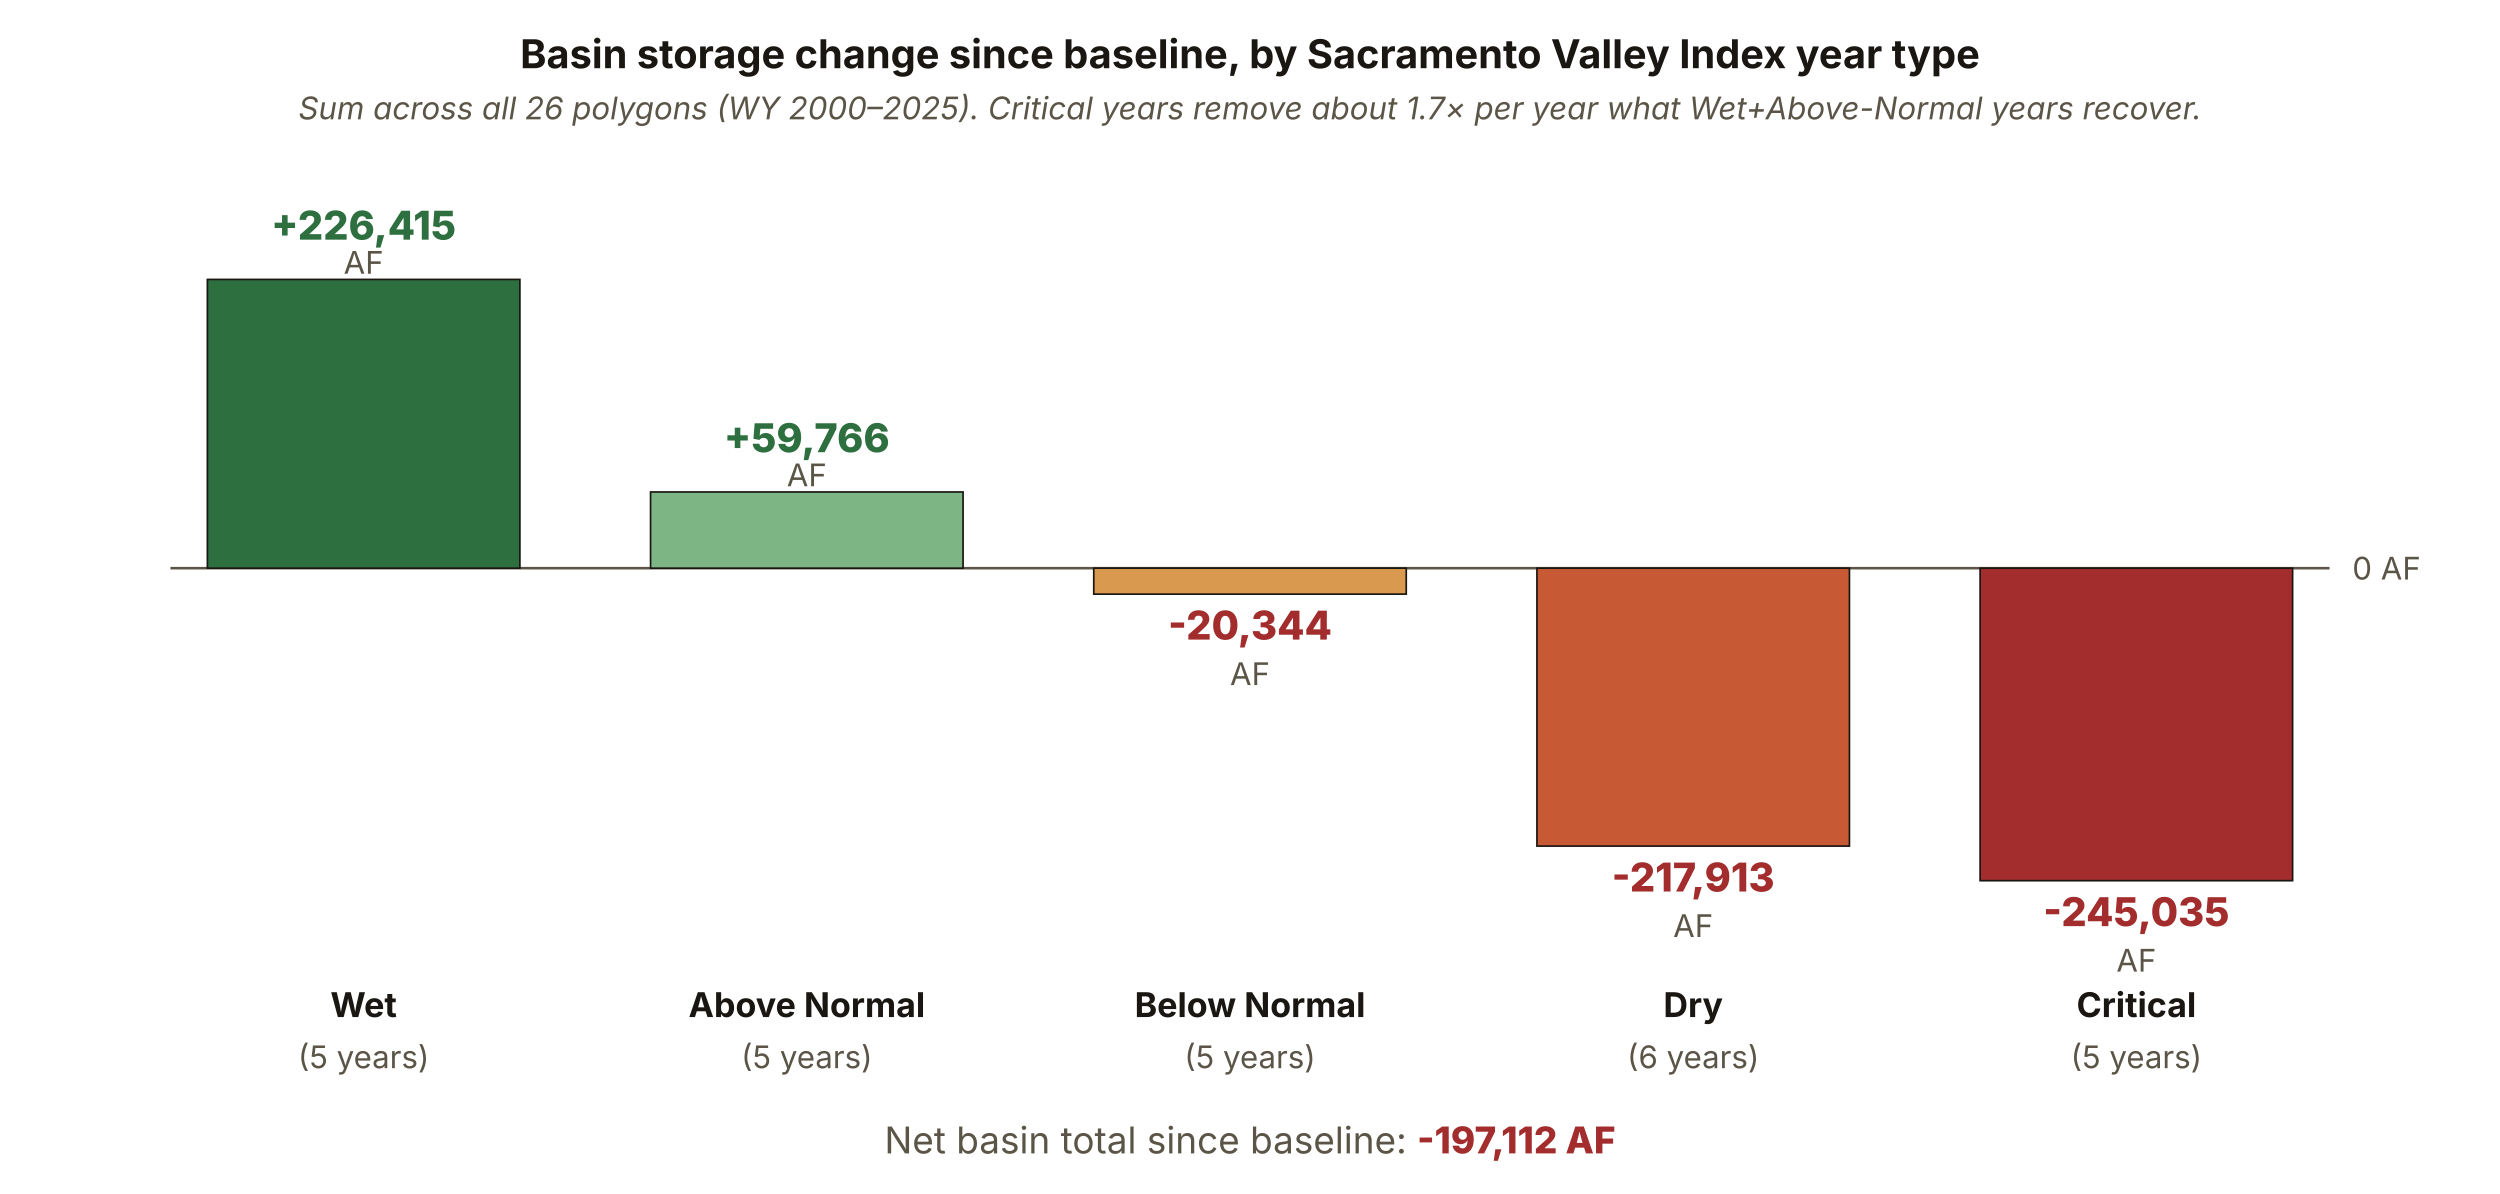
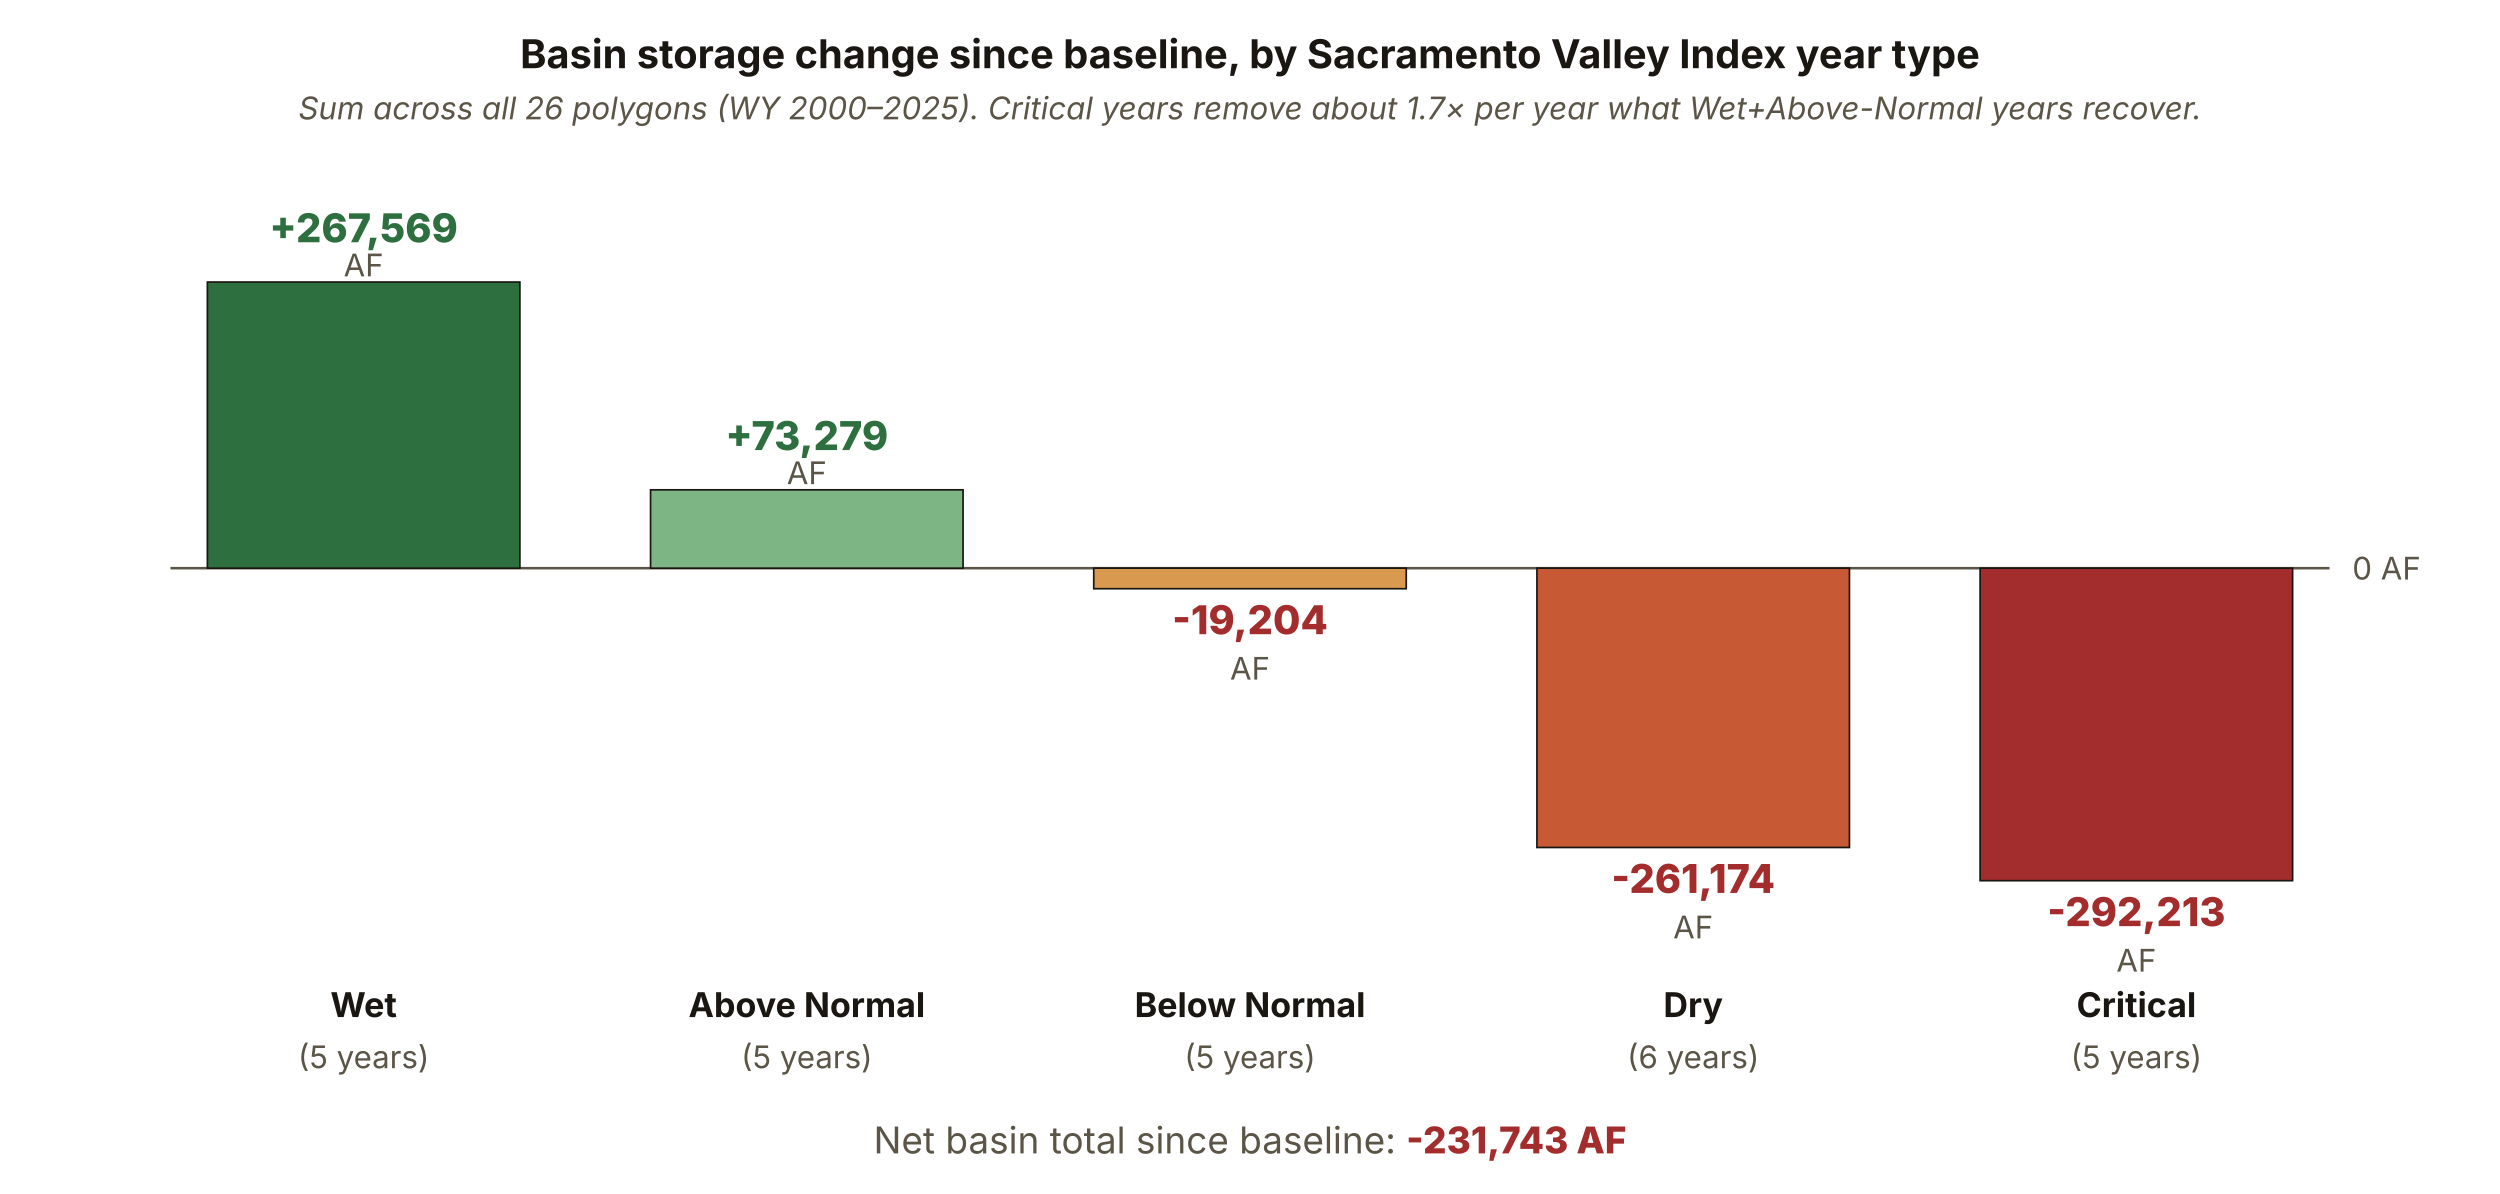
<svg xmlns="http://www.w3.org/2000/svg" viewBox="0 0 880 420" style="background:#fafaf7;font-family:'Inter',ui-sans-serif,system-ui;width:100%;height:auto;display:block;">
  <text x="440.0" y="24" text-anchor="middle" font-size="14" font-weight="700" fill="#1a1612">Basin storage change since baseline, by Sacramento Valley Index year type</text>
  <text x="440.0" y="42" text-anchor="middle" font-size="11" fill="#5b5547" font-style="italic">Sum across all 26 polygons (WY 2000–2025). Critical years remove about 1.7× per year what Wet+Above-Normal years recover.</text>
  <line x1="60" y1="200" x2="820" y2="200" stroke="#5b5547" stroke-width="0.9" />
  <text x="828" y="204" font-size="11" fill="#5b5547">0 AF</text>
-   <rect x="73.0" y="98.359" width="110" height="101.641" fill="#2e6f3f" stroke="#1a1612" stroke-width="0.6" />
-   <text x="128.0" y="84.359" text-anchor="middle" font-size="14" font-weight="800" fill="#2e6f3f">+226,415</text>
-   <text x="128.0" y="96.359" text-anchor="middle" font-size="11" fill="#5b5547">AF</text>
+   <rect x="73.0" y="99.277" width="110" height="100.723" fill="#2e6f3f" stroke="#1a1612" stroke-width="0.6" />
+   <text x="128.0" y="85.277" text-anchor="middle" font-size="14" font-weight="800" fill="#2e6f3f">+267,569</text>
+   <text x="128.0" y="97.277" text-anchor="middle" font-size="11" fill="#5b5547">AF</text>
  <text x="128.0" y="358" text-anchor="middle" font-size="12" font-weight="700" fill="#1a1612">Wet</text>
  <text x="128.0" y="376" text-anchor="middle" font-size="11" fill="#5b5547">(5 years)</text>
-   <rect x="229.0" y="173.17" width="110" height="26.83" fill="#7eb585" stroke="#1a1612" stroke-width="0.6" />
-   <text x="284.0" y="159.17" text-anchor="middle" font-size="14" font-weight="800" fill="#2e6f3f">+59,766</text>
-   <text x="284.0" y="171.17" text-anchor="middle" font-size="11" fill="#5b5547">AF</text>
+   <rect x="229.0" y="172.415" width="110" height="27.585" fill="#7eb585" stroke="#1a1612" stroke-width="0.6" />
+   <text x="284.0" y="158.415" text-anchor="middle" font-size="14" font-weight="800" fill="#2e6f3f">+73,279</text>
+   <text x="284.0" y="170.415" text-anchor="middle" font-size="11" fill="#5b5547">AF</text>
  <text x="284.0" y="358" text-anchor="middle" font-size="12" font-weight="700" fill="#1a1612">Above Normal</text>
  <text x="284.0" y="376" text-anchor="middle" font-size="11" fill="#5b5547">(5 years)</text>
-   <rect x="385.0" y="200" width="110" height="9.133" fill="#d99a4f" stroke="#1a1612" stroke-width="0.6" />
-   <text x="440.0" y="225.133" text-anchor="middle" font-size="14" font-weight="800" fill="#a32d2d">-20,344</text>
-   <text x="440.0" y="241.133" text-anchor="middle" font-size="11" fill="#5b5547">AF</text>
+   <rect x="385.0" y="200" width="110" height="7.229" fill="#d99a4f" stroke="#1a1612" stroke-width="0.6" />
+   <text x="440.0" y="223.229" text-anchor="middle" font-size="14" font-weight="800" fill="#a32d2d">-19,204</text>
+   <text x="440.0" y="239.229" text-anchor="middle" font-size="11" fill="#5b5547">AF</text>
  <text x="440.0" y="358" text-anchor="middle" font-size="12" font-weight="700" fill="#1a1612">Below Normal</text>
  <text x="440.0" y="376" text-anchor="middle" font-size="11" fill="#5b5547">(5 years)</text>
-   <rect x="541.0" y="200" width="110" height="97.825" fill="#c75a35" stroke="#1a1612" stroke-width="0.6" />
-   <text x="596.0" y="313.825" text-anchor="middle" font-size="14" font-weight="800" fill="#a32d2d">-217,913</text>
-   <text x="596.0" y="329.825" text-anchor="middle" font-size="11" fill="#5b5547">AF</text>
+   <rect x="541.0" y="200" width="110" height="98.316" fill="#c75a35" stroke="#1a1612" stroke-width="0.6" />
+   <text x="596.0" y="314.316" text-anchor="middle" font-size="14" font-weight="800" fill="#a32d2d">-261,174</text>
+   <text x="596.0" y="330.316" text-anchor="middle" font-size="11" fill="#5b5547">AF</text>
  <text x="596.0" y="358" text-anchor="middle" font-size="12" font-weight="700" fill="#1a1612">Dry</text>
  <text x="596.0" y="376" text-anchor="middle" font-size="11" fill="#5b5547">(6 years)</text>
  <rect x="697.0" y="200" width="110" height="110.0" fill="#a32d2d" stroke="#1a1612" stroke-width="0.6" />
-   <text x="752.0" y="326.0" text-anchor="middle" font-size="14" font-weight="800" fill="#a32d2d">-245,035</text>
+   <text x="752.0" y="326.0" text-anchor="middle" font-size="14" font-weight="800" fill="#a32d2d">-292,213</text>
  <text x="752.0" y="342.0" text-anchor="middle" font-size="11" fill="#5b5547">AF</text>
  <text x="752.0" y="358" text-anchor="middle" font-size="12" font-weight="700" fill="#1a1612">Critical</text>
  <text x="752.0" y="376" text-anchor="middle" font-size="11" fill="#5b5547">(5 years)</text>
-   <text x="440.0" y="406" text-anchor="middle" font-size="13" fill="#5b5547">Net basin total since baseline: <tspan font-weight="800" fill="#a32d2d">-197,112 AF</tspan>
+   <text x="440.0" y="406" text-anchor="middle" font-size="13" fill="#5b5547">Net basin total since baseline: <tspan font-weight="800" fill="#a32d2d">-231,743 AF</tspan>
  </text>
</svg>
